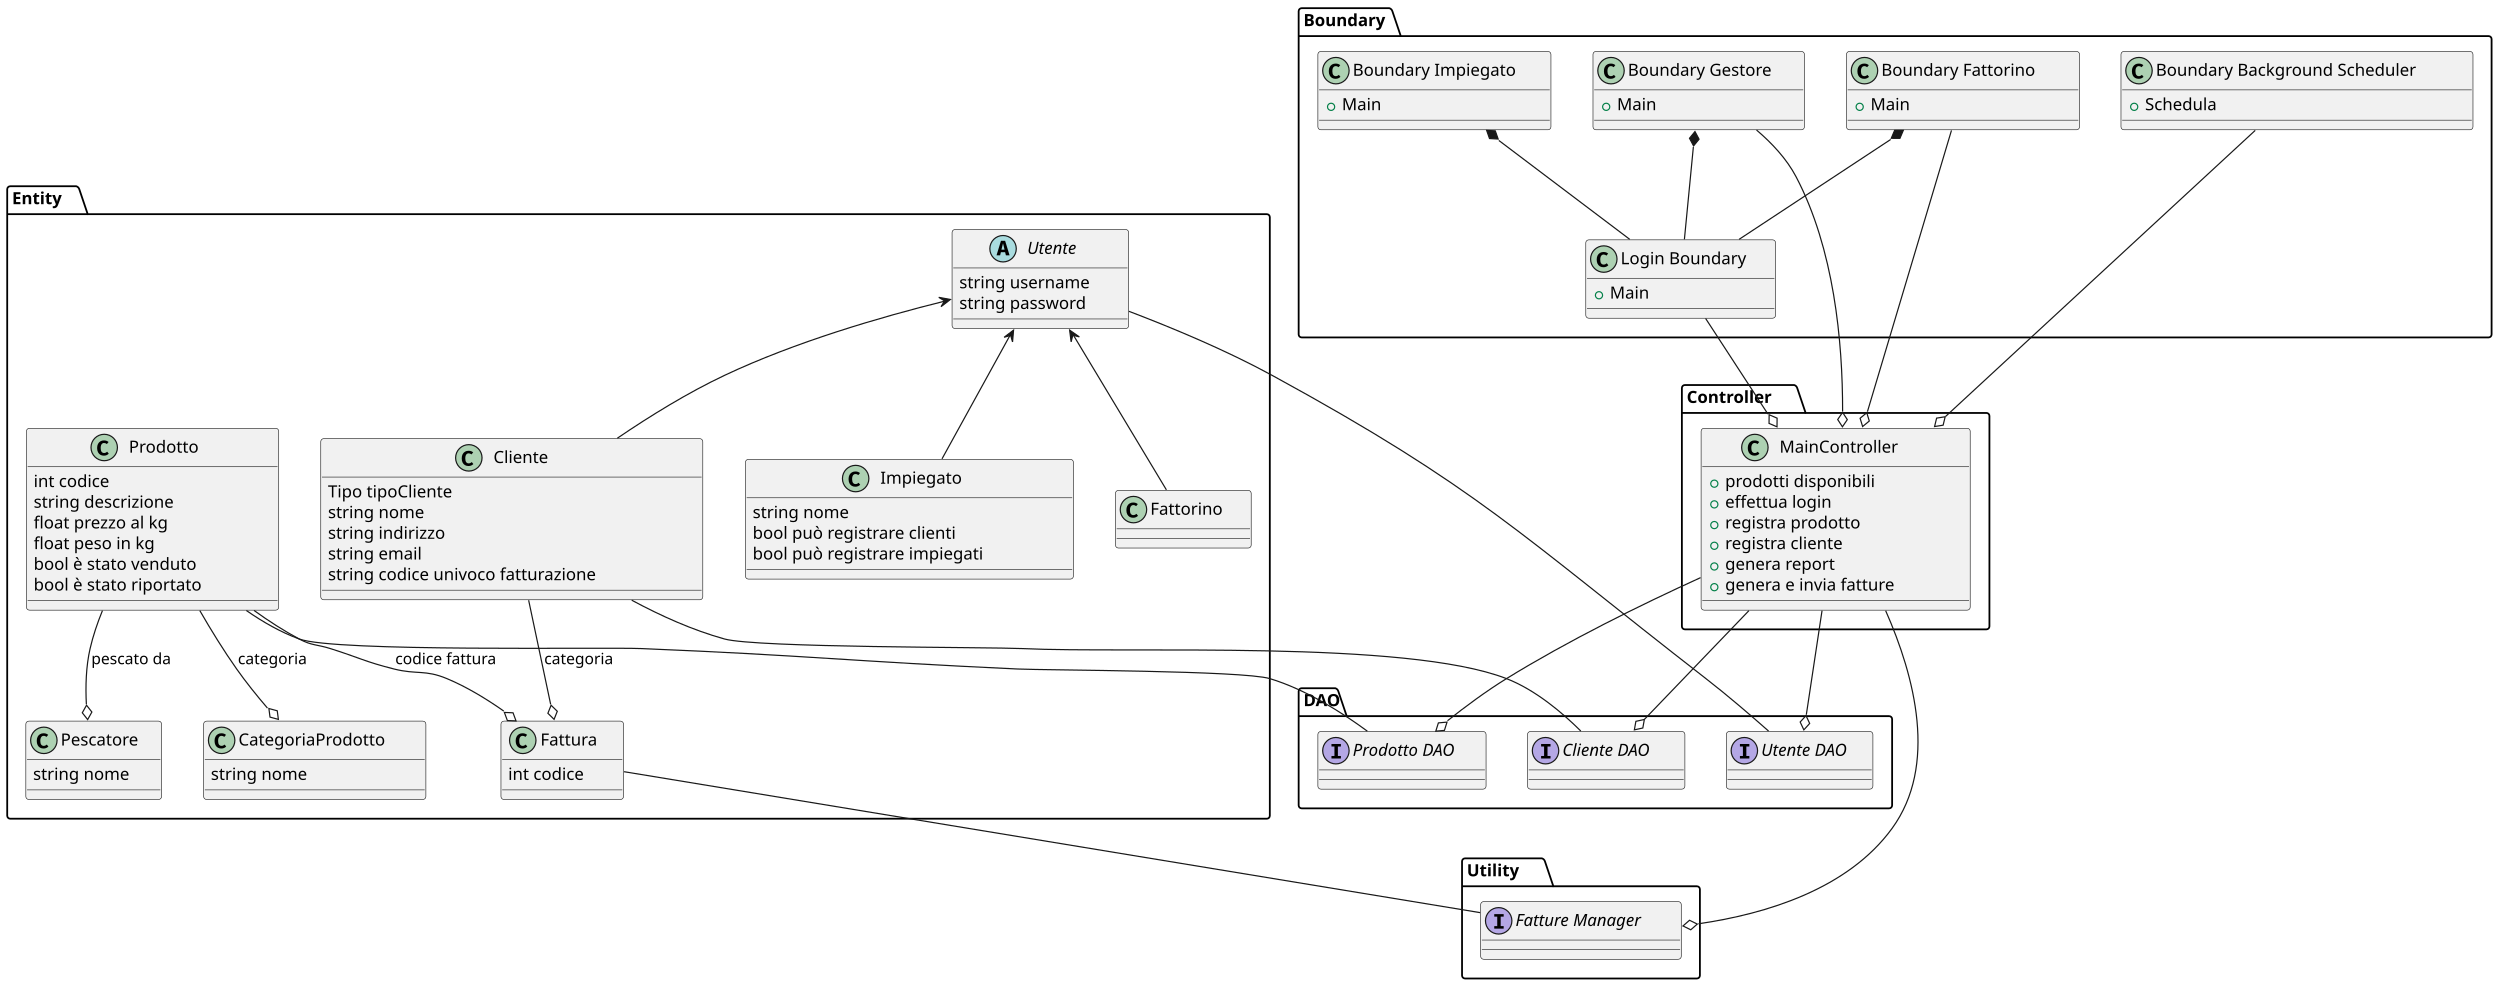
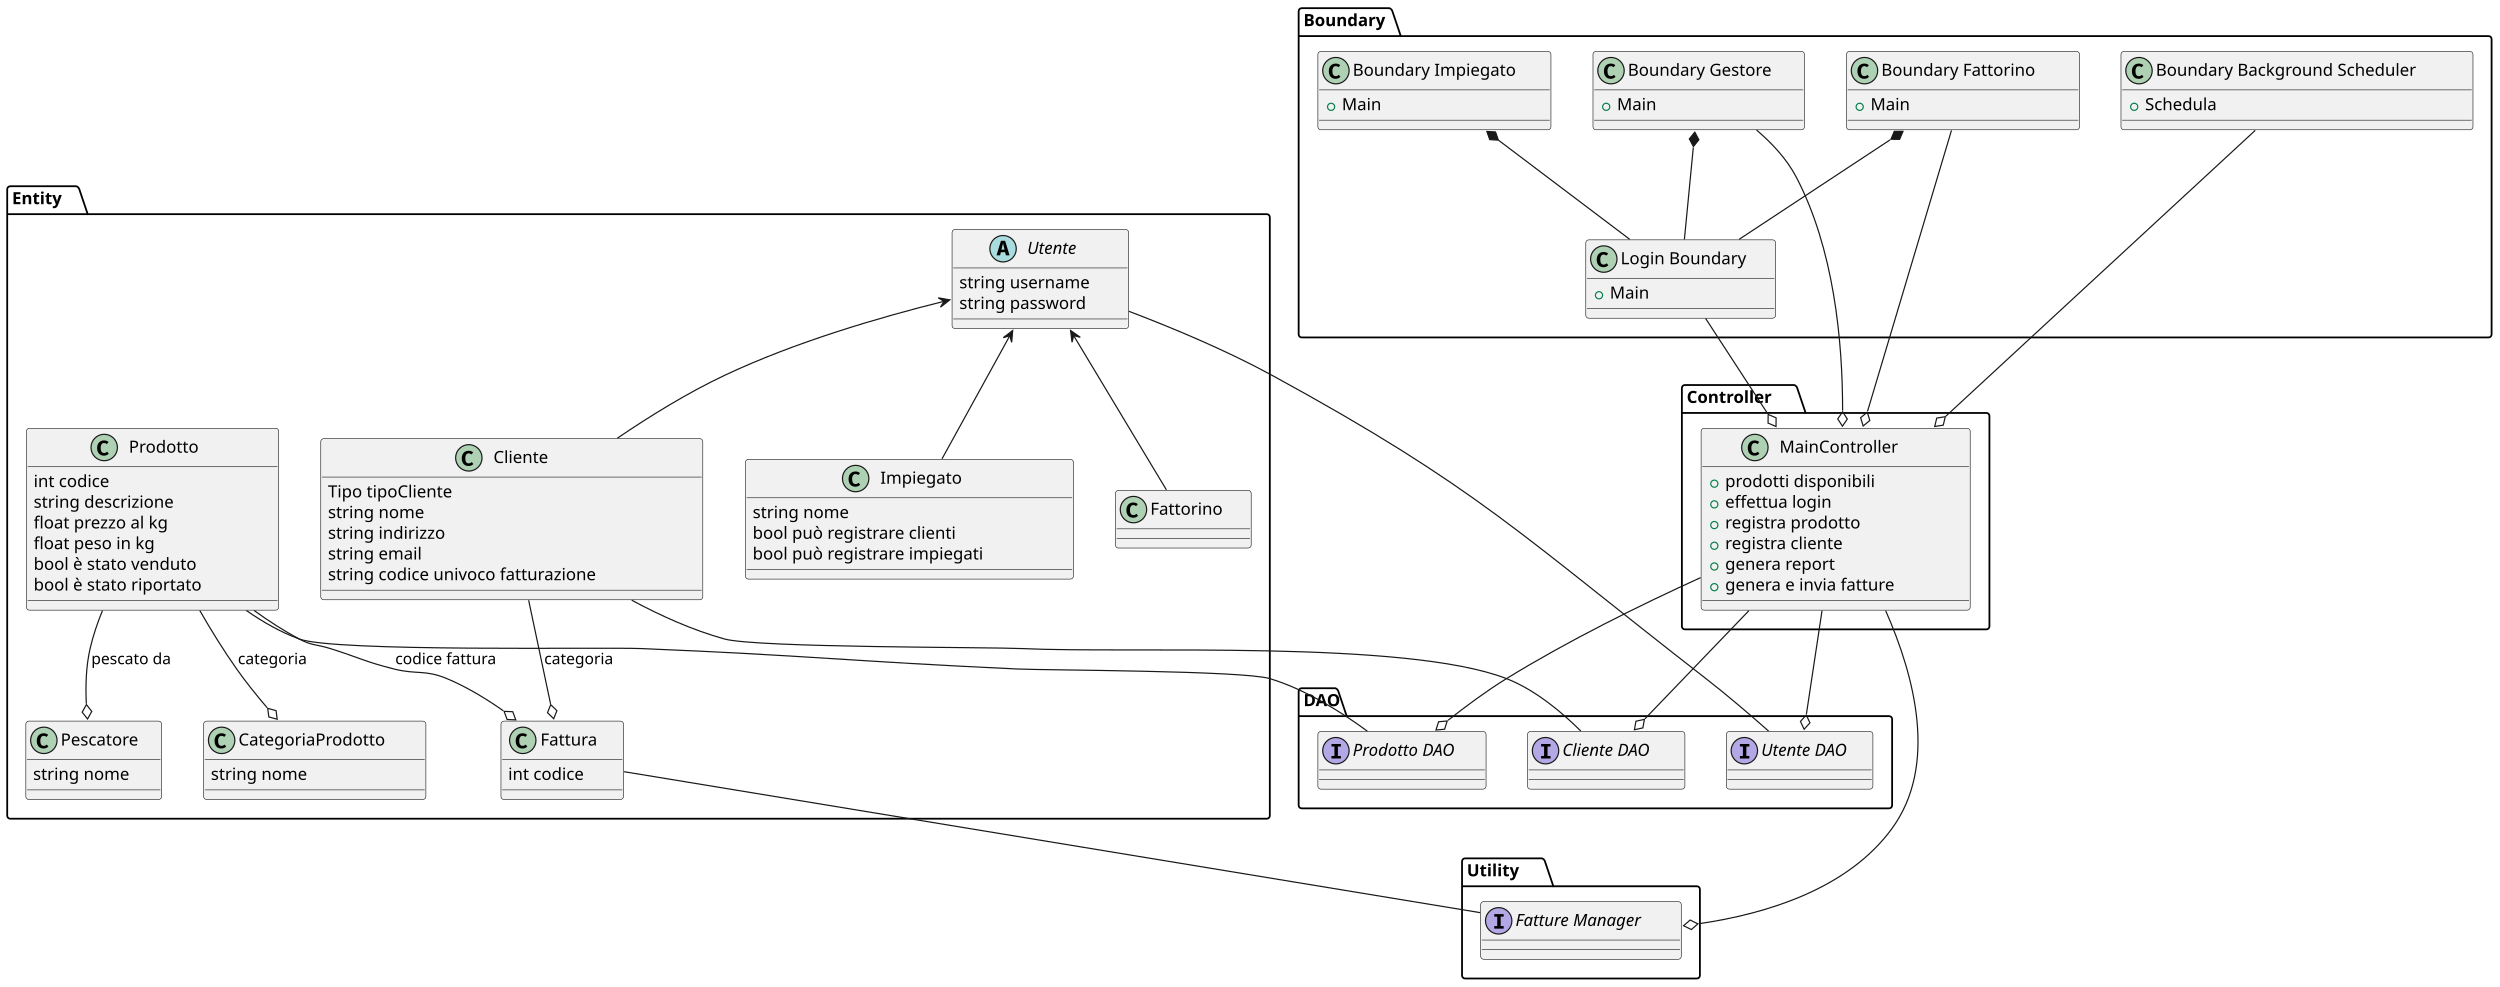
<svg xmlns="http://www.w3.org/2000/svg" contentStyleType="text/css" height="821px" preserveAspectRatio="none" style="width:2081px;height:821px;background:#FFFFFF;" version="1.1" viewBox="0 0 2081 821" width="2081px" zoomAndPan="magnify">
  <defs />
  <g>
    <g id="cluster_Entity">
      <path d="M8.5,155.038 L63.5,155.038 A3.75,3.75 0 0 1 66,157.538 L73,178.268 L1054.5,178.268 A2.5,2.5 0 0 1 1057,180.768 L1057,678.998 A2.5,2.5 0 0 1 1054.5,681.498 L8.5,681.498 A2.5,2.5 0 0 1 6,678.998 L6,157.538 A2.5,2.5 0 0 1 8.5,155.038 " fill="none" style="stroke:#000000;stroke-width:1.5;" />
      <line style="stroke:#000000;stroke-width:1.5;" x1="6" x2="73" y1="178.268" y2="178.268" />
      <text fill="#000000" font-family="sans-serif" font-size="14" font-weight="bold" lengthAdjust="spacing" textLength="54" x="10" y="169.961">Entity</text>
    </g>
    <g id="cluster_Boundary">
      <path d="M1083.5,6.808 L1156.5,6.808 A3.75,3.75 0 0 1 1159,9.308 L1166,30.038 L2071.5,30.038 A2.5,2.5 0 0 1 2074,32.538 L2074,278.378 A2.5,2.5 0 0 1 2071.5,280.878 L1083.5,280.878 A2.5,2.5 0 0 1 1081,278.378 L1081,9.308 A2.5,2.5 0 0 1 1083.5,6.808 " fill="none" style="stroke:#000000;stroke-width:1.5;" />
      <line style="stroke:#000000;stroke-width:1.5;" x1="1081" x2="1166" y1="30.038" y2="30.038" />
      <text fill="#000000" font-family="sans-serif" font-size="14" font-weight="bold" lengthAdjust="spacing" textLength="72" x="1085" y="21.731">Boundary</text>
    </g>
    <g id="cluster_Controller">
      <path d="M1402.5,320.498 L1493.5,320.498 A3.75,3.75 0 0 1 1496,322.998 L1503,343.728 L1653.5,343.728 A2.5,2.5 0 0 1 1656,346.228 L1656,521.378 A2.5,2.5 0 0 1 1653.5,523.878 L1402.5,523.878 A2.5,2.5 0 0 1 1400,521.378 L1400,322.998 A2.5,2.5 0 0 1 1402.5,320.498 " fill="none" style="stroke:#000000;stroke-width:1.5;" />
      <line style="stroke:#000000;stroke-width:1.5;" x1="1400" x2="1503" y1="343.728" y2="343.728" />
      <text fill="#000000" font-family="sans-serif" font-size="14" font-weight="bold" lengthAdjust="spacing" textLength="90" x="1404" y="335.421">Controller</text>
    </g>
    <g id="cluster_Utility">
      <path d="M1219.5,714.498 L1283.5,714.498 A3.75,3.75 0 0 1 1286,716.998 L1293,737.729 L1412.5,737.729 A2.5,2.5 0 0 1 1415,740.229 L1415,811.998 A2.5,2.5 0 0 1 1412.5,814.498 L1219.5,814.498 A2.5,2.5 0 0 1 1217,811.998 L1217,716.998 A2.5,2.5 0 0 1 1219.5,714.498 " fill="none" style="stroke:#000000;stroke-width:1.5;" />
      <line style="stroke:#000000;stroke-width:1.5;" x1="1217" x2="1293" y1="737.729" y2="737.729" />
      <text fill="#000000" font-family="sans-serif" font-size="14" font-weight="bold" lengthAdjust="spacing" textLength="63" x="1221" y="729.421">Utility</text>
    </g>
    <g id="cluster_DAO">
      <path d="M1083.5,572.878 L1111.5,572.878 A3.75,3.75 0 0 1 1114,575.378 L1121,596.109 L1572.5,596.109 A2.5,2.5 0 0 1 1575,598.609 L1575,670.378 A2.5,2.5 0 0 1 1572.5,672.878 L1083.5,672.878 A2.5,2.5 0 0 1 1081,670.378 L1081,575.378 A2.5,2.5 0 0 1 1083.5,572.878 " fill="none" style="stroke:#000000;stroke-width:1.5;" />
      <line style="stroke:#000000;stroke-width:1.5;" x1="1081" x2="1121" y1="596.109" y2="596.109" />
      <text fill="#000000" font-family="sans-serif" font-size="14" font-weight="bold" lengthAdjust="spacing" textLength="27" x="1085" y="587.801">DAO</text>
    </g>
    <g id="elem_CategoriaProdotto">
      <rect codeLine="2" fill="#F1F1F1" height="65.231" id="CategoriaProdotto" rx="2.5" ry="2.5" style="stroke:#181818;stroke-width:0.5;" width="185" x="169.5" y="600.268" />
      <ellipse cx="184.5" cy="616.268" fill="#ADD1B2" rx="11" ry="11" style="stroke:#181818;stroke-width:1.0;" />
      <path d="M184.234,610.377 Q185.547,610.377 186.453,610.721 Q187.359,611.065 188.125,611.69 L186.719,613.393 Q186.219,612.971 185.609,612.736 Q185.016,612.502 184.312,612.502 Q183.547,612.502 182.922,612.94 Q182.297,613.361 181.922,614.299 Q181.547,615.221 181.547,616.705 Q181.547,618.877 182.328,619.877 Q183.125,620.861 184.359,620.861 Q185.266,620.861 185.859,620.518 Q186.469,620.174 186.984,619.783 L188.281,621.44 Q187.594,622.111 186.594,622.596 Q185.609,623.065 184.203,623.065 Q182.562,623.065 181.297,622.346 Q180.031,621.611 179.312,620.19 Q178.594,618.768 178.594,616.705 Q178.594,614.674 179.328,613.268 Q180.078,611.846 181.359,611.111 Q182.641,610.377 184.234,610.377 Z " fill="#000000" />
      <text fill="#000000" font-family="sans-serif" font-size="14" lengthAdjust="spacing" textLength="153" x="198.5" y="620.575">CategoriaProdotto</text>
      <line style="stroke:#181818;stroke-width:0.5;" x1="170.5" x2="353.5" y1="632.268" y2="632.268" />
      <text fill="#000000" font-family="sans-serif" font-size="14" lengthAdjust="spacing" textLength="99" x="175.5" y="649.191">string nome</text>
      <line style="stroke:#181818;stroke-width:0.5;" x1="170.5" x2="353.5" y1="657.499" y2="657.499" />
    </g>
    <g id="elem_Utente">
      <rect codeLine="5" fill="#F1F1F1" height="82.462" id="Utente" rx="2.5" ry="2.5" style="stroke:#181818;stroke-width:0.5;" width="147" x="792.5" y="191.038" />
      <ellipse cx="834.95" cy="207.038" fill="#A9DCDF" rx="11" ry="11" style="stroke:#181818;stroke-width:1.0;" />
      <path d="M836.669,209.928 L833.138,209.928 L832.497,212.538 L829.513,212.538 L833.2,200.46 L836.669,200.46 L840.372,212.538 L837.309,212.538 L836.669,209.928 Z M833.591,207.85 L836.2,207.85 L834.903,202.506 L833.591,207.85 Z " fill="#000000" />
      <text fill="#000000" font-family="sans-serif" font-size="14" font-style="italic" lengthAdjust="spacing" textLength="54" x="855.05" y="211.345">Utente</text>
      <line style="stroke:#181818;stroke-width:0.5;" x1="793.5" x2="938.5" y1="223.038" y2="223.038" />
      <text fill="#000000" font-family="sans-serif" font-size="14" lengthAdjust="spacing" textLength="135" x="798.5" y="239.961">string username</text>
      <text fill="#000000" font-family="sans-serif" font-size="14" lengthAdjust="spacing" textLength="135" x="798.5" y="257.192">string password</text>
      <line style="stroke:#181818;stroke-width:0.5;" x1="793.5" x2="938.5" y1="265.499" y2="265.499" />
    </g>
    <g id="elem_Cliente">
      <rect codeLine="9" fill="#F1F1F1" height="134.154" id="Cliente" rx="2.5" ry="2.5" style="stroke:#181818;stroke-width:0.5;" width="318" x="267" y="365.118" />
      <ellipse cx="390.25" cy="381.118" fill="#ADD1B2" rx="11" ry="11" style="stroke:#181818;stroke-width:1.0;" />
      <path d="M389.984,375.227 Q391.297,375.227 392.203,375.571 Q393.109,375.915 393.875,376.54 L392.469,378.243 Q391.969,377.821 391.359,377.586 Q390.766,377.352 390.062,377.352 Q389.297,377.352 388.672,377.79 Q388.047,378.211 387.672,379.149 Q387.297,380.071 387.297,381.555 Q387.297,383.727 388.078,384.727 Q388.875,385.711 390.109,385.711 Q391.016,385.711 391.609,385.368 Q392.219,385.024 392.734,384.633 L394.031,386.29 Q393.344,386.961 392.344,387.446 Q391.359,387.915 389.953,387.915 Q388.312,387.915 387.047,387.196 Q385.781,386.461 385.062,385.04 Q384.344,383.618 384.344,381.555 Q384.344,379.524 385.078,378.118 Q385.828,376.696 387.109,375.961 Q388.391,375.227 389.984,375.227 Z " fill="#000000" />
      <text fill="#000000" font-family="sans-serif" font-size="14" lengthAdjust="spacing" textLength="63" x="410.75" y="385.425">Cliente</text>
      <line style="stroke:#181818;stroke-width:0.5;" x1="268" x2="584" y1="397.118" y2="397.118" />
      <text fill="#000000" font-family="sans-serif" font-size="14" lengthAdjust="spacing" textLength="144" x="273" y="414.041">Tipo tipoCliente</text>
      <text fill="#000000" font-family="sans-serif" font-size="14" lengthAdjust="spacing" textLength="99" x="273" y="431.272">string nome</text>
      <text fill="#000000" font-family="sans-serif" font-size="14" lengthAdjust="spacing" textLength="144" x="273" y="448.502">string indirizzo</text>
      <text fill="#000000" font-family="sans-serif" font-size="14" lengthAdjust="spacing" textLength="108" x="273" y="465.733">string email</text>
      <text fill="#000000" font-family="sans-serif" font-size="14" lengthAdjust="spacing" textLength="306" x="273" y="482.964">string codice univoco fatturazione</text>
      <line style="stroke:#181818;stroke-width:0.5;" x1="268" x2="584" y1="491.272" y2="491.272" />
    </g>
    <g id="elem_Impiegato">
      <rect codeLine="16" fill="#F1F1F1" height="99.692" id="Impiegato" rx="2.5" ry="2.5" style="stroke:#181818;stroke-width:0.5;" width="273" x="620.5" y="382.348" />
      <ellipse cx="712.25" cy="398.348" fill="#ADD1B2" rx="11" ry="11" style="stroke:#181818;stroke-width:1.0;" />
      <path d="M711.984,392.457 Q713.297,392.457 714.203,392.801 Q715.109,393.145 715.875,393.77 L714.469,395.473 Q713.969,395.051 713.359,394.816 Q712.766,394.582 712.062,394.582 Q711.297,394.582 710.672,395.02 Q710.047,395.441 709.672,396.379 Q709.297,397.301 709.297,398.785 Q709.297,400.957 710.078,401.957 Q710.875,402.941 712.109,402.941 Q713.016,402.941 713.609,402.598 Q714.219,402.254 714.734,401.863 L716.031,403.52 Q715.344,404.191 714.344,404.676 Q713.359,405.145 711.953,405.145 Q710.312,405.145 709.047,404.426 Q707.781,403.691 707.062,402.27 Q706.344,400.848 706.344,398.785 Q706.344,396.754 707.078,395.348 Q707.828,393.926 709.109,393.191 Q710.391,392.457 711.984,392.457 Z " fill="#000000" />
      <text fill="#000000" font-family="sans-serif" font-size="14" lengthAdjust="spacing" textLength="81" x="732.75" y="402.655">Impiegato</text>
      <line style="stroke:#181818;stroke-width:0.5;" x1="621.5" x2="892.5" y1="414.348" y2="414.348" />
      <text fill="#000000" font-family="sans-serif" font-size="14" lengthAdjust="spacing" textLength="99" x="626.5" y="431.271">string nome</text>
      <text fill="#000000" font-family="sans-serif" font-size="14" lengthAdjust="spacing" textLength="243" x="626.5" y="448.502">bool può registrare clienti</text>
      <text fill="#000000" font-family="sans-serif" font-size="14" lengthAdjust="spacing" textLength="261" x="626.5" y="465.732">bool può registrare impiegati</text>
      <line style="stroke:#181818;stroke-width:0.5;" x1="621.5" x2="892.5" y1="474.04" y2="474.04" />
    </g>
    <g id="elem_Fattorino">
      <rect codeLine="21" fill="#F1F1F1" height="48" id="Fattorino" rx="2.5" ry="2.5" style="stroke:#181818;stroke-width:0.5;" width="113" x="928.5" y="408.188" />
      <ellipse cx="943.5" cy="424.188" fill="#ADD1B2" rx="11" ry="11" style="stroke:#181818;stroke-width:1.0;" />
      <path d="M943.234,418.297 Q944.547,418.297 945.453,418.641 Q946.359,418.985 947.125,419.61 L945.719,421.313 Q945.219,420.891 944.609,420.656 Q944.016,420.422 943.312,420.422 Q942.547,420.422 941.922,420.86 Q941.297,421.281 940.922,422.219 Q940.547,423.141 940.547,424.625 Q940.547,426.797 941.328,427.797 Q942.125,428.781 943.359,428.781 Q944.266,428.781 944.859,428.438 Q945.469,428.094 945.984,427.703 L947.281,429.36 Q946.594,430.031 945.594,430.516 Q944.609,430.985 943.203,430.985 Q941.562,430.985 940.297,430.266 Q939.031,429.531 938.312,428.11 Q937.594,426.688 937.594,424.625 Q937.594,422.594 938.328,421.188 Q939.078,419.766 940.359,419.031 Q941.641,418.297 943.234,418.297 Z " fill="#000000" />
      <text fill="#000000" font-family="sans-serif" font-size="14" lengthAdjust="spacing" textLength="81" x="957.5" y="428.495">Fattorino</text>
      <line style="stroke:#181818;stroke-width:0.5;" x1="929.5" x2="1040.5" y1="440.188" y2="440.188" />
      <line style="stroke:#181818;stroke-width:0.5;" x1="929.5" x2="1040.5" y1="448.188" y2="448.188" />
    </g>
    <g id="elem_Fattura">
      <rect codeLine="22" fill="#F1F1F1" height="65.231" id="Fattura" rx="2.5" ry="2.5" style="stroke:#181818;stroke-width:0.5;" width="102" x="417" y="600.268" />
      <ellipse cx="435.15" cy="616.268" fill="#ADD1B2" rx="11" ry="11" style="stroke:#181818;stroke-width:1.0;" />
      <path d="M434.884,610.377 Q436.197,610.377 437.103,610.721 Q438.009,611.065 438.775,611.69 L437.369,613.393 Q436.869,612.971 436.259,612.736 Q435.666,612.502 434.962,612.502 Q434.197,612.502 433.572,612.94 Q432.947,613.361 432.572,614.299 Q432.197,615.221 432.197,616.705 Q432.197,618.877 432.978,619.877 Q433.775,620.861 435.009,620.861 Q435.916,620.861 436.509,620.518 Q437.119,620.174 437.634,619.783 L438.931,621.44 Q438.244,622.111 437.244,622.596 Q436.259,623.065 434.853,623.065 Q433.212,623.065 431.947,622.346 Q430.681,621.611 429.962,620.19 Q429.244,618.768 429.244,616.705 Q429.244,614.674 429.978,613.268 Q430.728,611.846 432.009,611.111 Q433.291,610.377 434.884,610.377 Z " fill="#000000" />
      <text fill="#000000" font-family="sans-serif" font-size="14" lengthAdjust="spacing" textLength="63" x="449.85" y="620.575">Fattura</text>
      <line style="stroke:#181818;stroke-width:0.5;" x1="418" x2="518" y1="632.268" y2="632.268" />
      <text fill="#000000" font-family="sans-serif" font-size="14" lengthAdjust="spacing" textLength="90" x="423" y="649.191">int codice</text>
      <line style="stroke:#181818;stroke-width:0.5;" x1="418" x2="518" y1="657.499" y2="657.499" />
    </g>
    <g id="elem_Prodotto">
      <rect codeLine="25" fill="#F1F1F1" height="151.385" id="Prodotto" rx="2.5" ry="2.5" style="stroke:#181818;stroke-width:0.5;" width="210" x="22" y="356.498" />
      <ellipse cx="86.75" cy="372.498" fill="#ADD1B2" rx="11" ry="11" style="stroke:#181818;stroke-width:1.0;" />
      <path d="M86.484,366.607 Q87.797,366.607 88.703,366.951 Q89.609,367.295 90.375,367.92 L88.969,369.623 Q88.469,369.201 87.859,368.966 Q87.266,368.732 86.562,368.732 Q85.797,368.732 85.172,369.17 Q84.547,369.591 84.172,370.529 Q83.797,371.451 83.797,372.935 Q83.797,375.107 84.578,376.107 Q85.375,377.091 86.609,377.091 Q87.516,377.091 88.109,376.748 Q88.719,376.404 89.234,376.013 L90.531,377.67 Q89.844,378.341 88.844,378.826 Q87.859,379.295 86.453,379.295 Q84.812,379.295 83.547,378.576 Q82.281,377.841 81.562,376.42 Q80.844,374.998 80.844,372.935 Q80.844,370.904 81.578,369.498 Q82.328,368.076 83.609,367.341 Q84.891,366.607 86.484,366.607 Z " fill="#000000" />
      <text fill="#000000" font-family="sans-serif" font-size="14" lengthAdjust="spacing" textLength="72" x="107.25" y="376.805">Prodotto</text>
      <line style="stroke:#181818;stroke-width:0.5;" x1="23" x2="231" y1="388.498" y2="388.498" />
      <text fill="#000000" font-family="sans-serif" font-size="14" lengthAdjust="spacing" textLength="90" x="28" y="405.421">int codice</text>
      <text fill="#000000" font-family="sans-serif" font-size="14" lengthAdjust="spacing" textLength="162" x="28" y="422.652">string descrizione</text>
      <text fill="#000000" font-family="sans-serif" font-size="14" lengthAdjust="spacing" textLength="162" x="28" y="439.882">float prezzo al kg</text>
      <text fill="#000000" font-family="sans-serif" font-size="14" lengthAdjust="spacing" textLength="144" x="28" y="457.113">float peso in kg</text>
      <text fill="#000000" font-family="sans-serif" font-size="14" lengthAdjust="spacing" textLength="180" x="28" y="474.344">bool è stato venduto</text>
      <text fill="#000000" font-family="sans-serif" font-size="14" lengthAdjust="spacing" textLength="198" x="28" y="491.575">bool è stato riportato</text>
      <line style="stroke:#181818;stroke-width:0.5;" x1="23" x2="231" y1="499.882" y2="499.882" />
    </g>
    <g id="elem_Pescatore">
      <rect codeLine="34" fill="#F1F1F1" height="65.231" id="Pescatore" rx="2.5" ry="2.5" style="stroke:#181818;stroke-width:0.5;" width="113" x="21.5" y="600.268" />
      <ellipse cx="36.5" cy="616.268" fill="#ADD1B2" rx="11" ry="11" style="stroke:#181818;stroke-width:1.0;" />
      <path d="M36.234,610.377 Q37.547,610.377 38.453,610.721 Q39.359,611.065 40.125,611.69 L38.719,613.393 Q38.219,612.971 37.609,612.736 Q37.016,612.502 36.312,612.502 Q35.547,612.502 34.922,612.94 Q34.297,613.361 33.922,614.299 Q33.547,615.221 33.547,616.705 Q33.547,618.877 34.328,619.877 Q35.125,620.861 36.359,620.861 Q37.266,620.861 37.859,620.518 Q38.469,620.174 38.984,619.783 L40.281,621.44 Q39.594,622.111 38.594,622.596 Q37.609,623.065 36.203,623.065 Q34.562,623.065 33.297,622.346 Q32.031,621.611 31.312,620.19 Q30.594,618.768 30.594,616.705 Q30.594,614.674 31.328,613.268 Q32.078,611.846 33.359,611.111 Q34.641,610.377 36.234,610.377 Z " fill="#000000" />
      <text fill="#000000" font-family="sans-serif" font-size="14" lengthAdjust="spacing" textLength="81" x="50.5" y="620.575">Pescatore</text>
      <line style="stroke:#181818;stroke-width:0.5;" x1="22.5" x2="133.5" y1="632.268" y2="632.268" />
      <text fill="#000000" font-family="sans-serif" font-size="14" lengthAdjust="spacing" textLength="99" x="27.5" y="649.191">string nome</text>
      <line style="stroke:#181818;stroke-width:0.5;" x1="22.5" x2="133.5" y1="657.499" y2="657.499" />
    </g>
    <g id="elem_BoundaryBackgroundScheduler">
      <rect codeLine="50" fill="#F1F1F1" height="65.231" id="BoundaryBackgroundScheduler" rx="2.5" ry="2.5" style="stroke:#181818;stroke-width:0.5;" width="293" x="1765.5" y="42.808" />
      <ellipse cx="1780.5" cy="58.808" fill="#ADD1B2" rx="11" ry="11" style="stroke:#181818;stroke-width:1.0;" />
      <path d="M1780.234,52.917 Q1781.547,52.917 1782.453,53.261 Q1783.359,53.605 1784.125,54.23 L1782.719,55.933 Q1782.219,55.511 1781.609,55.276 Q1781.016,55.042 1780.312,55.042 Q1779.547,55.042 1778.922,55.48 Q1778.297,55.901 1777.922,56.839 Q1777.547,57.761 1777.547,59.245 Q1777.547,61.417 1778.328,62.417 Q1779.125,63.401 1780.359,63.401 Q1781.266,63.401 1781.859,63.058 Q1782.469,62.714 1782.984,62.323 L1784.281,63.98 Q1783.594,64.651 1782.594,65.136 Q1781.609,65.605 1780.203,65.605 Q1778.562,65.605 1777.297,64.886 Q1776.031,64.151 1775.312,62.73 Q1774.594,61.308 1774.594,59.245 Q1774.594,57.214 1775.328,55.808 Q1776.078,54.386 1777.359,53.651 Q1778.641,52.917 1780.234,52.917 Z " fill="#000000" />
      <text fill="#000000" font-family="sans-serif" font-size="14" lengthAdjust="spacing" textLength="261" x="1794.5" y="63.115">Boundary Background Scheduler</text>
      <line style="stroke:#181818;stroke-width:0.5;" x1="1766.5" x2="2057.5" y1="74.808" y2="74.808" />
      <ellipse cx="1776.5" cy="88.923" fill="none" rx="3" ry="3" style="stroke:#038048;stroke-width:1.0;" />
      <text fill="#000000" font-family="sans-serif" font-size="14" lengthAdjust="spacing" textLength="72" x="1785.5" y="91.731">Schedula</text>
      <line style="stroke:#181818;stroke-width:0.5;" x1="1766.5" x2="2057.5" y1="100.038" y2="100.038" />
    </g>
    <g id="elem_BuondaryImpiegato">
      <rect codeLine="53" fill="#F1F1F1" height="65.231" id="BuondaryImpiegato" rx="2.5" ry="2.5" style="stroke:#181818;stroke-width:0.5;" width="194" x="1097" y="42.808" />
      <ellipse cx="1112" cy="58.808" fill="#ADD1B2" rx="11" ry="11" style="stroke:#181818;stroke-width:1.0;" />
      <path d="M1111.734,52.917 Q1113.047,52.917 1113.953,53.261 Q1114.859,53.605 1115.625,54.23 L1114.219,55.933 Q1113.719,55.511 1113.109,55.276 Q1112.516,55.042 1111.812,55.042 Q1111.047,55.042 1110.422,55.48 Q1109.797,55.901 1109.422,56.839 Q1109.047,57.761 1109.047,59.245 Q1109.047,61.417 1109.828,62.417 Q1110.625,63.401 1111.859,63.401 Q1112.766,63.401 1113.359,63.058 Q1113.969,62.714 1114.484,62.323 L1115.781,63.98 Q1115.094,64.651 1114.094,65.136 Q1113.109,65.605 1111.703,65.605 Q1110.062,65.605 1108.797,64.886 Q1107.531,64.151 1106.812,62.73 Q1106.094,61.308 1106.094,59.245 Q1106.094,57.214 1106.828,55.808 Q1107.578,54.386 1108.859,53.651 Q1110.141,52.917 1111.734,52.917 Z " fill="#000000" />
      <text fill="#000000" font-family="sans-serif" font-size="14" lengthAdjust="spacing" textLength="162" x="1126" y="63.115">Boundary Impiegato</text>
      <line style="stroke:#181818;stroke-width:0.5;" x1="1098" x2="1290" y1="74.808" y2="74.808" />
      <ellipse cx="1108" cy="88.923" fill="none" rx="3" ry="3" style="stroke:#038048;stroke-width:1.0;" />
      <text fill="#000000" font-family="sans-serif" font-size="14" lengthAdjust="spacing" textLength="36" x="1117" y="91.731">Main</text>
      <line style="stroke:#181818;stroke-width:0.5;" x1="1098" x2="1290" y1="100.038" y2="100.038" />
    </g>
    <g id="elem_BoundaryGestore">
      <rect codeLine="56" fill="#F1F1F1" height="65.231" id="BoundaryGestore" rx="2.5" ry="2.5" style="stroke:#181818;stroke-width:0.5;" width="176" x="1326" y="42.808" />
      <ellipse cx="1341" cy="58.808" fill="#ADD1B2" rx="11" ry="11" style="stroke:#181818;stroke-width:1.0;" />
      <path d="M1340.734,52.917 Q1342.047,52.917 1342.953,53.261 Q1343.859,53.605 1344.625,54.23 L1343.219,55.933 Q1342.719,55.511 1342.109,55.276 Q1341.516,55.042 1340.812,55.042 Q1340.047,55.042 1339.422,55.48 Q1338.797,55.901 1338.422,56.839 Q1338.047,57.761 1338.047,59.245 Q1338.047,61.417 1338.828,62.417 Q1339.625,63.401 1340.859,63.401 Q1341.766,63.401 1342.359,63.058 Q1342.969,62.714 1343.484,62.323 L1344.781,63.98 Q1344.094,64.651 1343.094,65.136 Q1342.109,65.605 1340.703,65.605 Q1339.062,65.605 1337.797,64.886 Q1336.531,64.151 1335.812,62.73 Q1335.094,61.308 1335.094,59.245 Q1335.094,57.214 1335.828,55.808 Q1336.578,54.386 1337.859,53.651 Q1339.141,52.917 1340.734,52.917 Z " fill="#000000" />
      <text fill="#000000" font-family="sans-serif" font-size="14" lengthAdjust="spacing" textLength="144" x="1355" y="63.115">Boundary Gestore</text>
      <line style="stroke:#181818;stroke-width:0.5;" x1="1327" x2="1501" y1="74.808" y2="74.808" />
      <ellipse cx="1337" cy="88.923" fill="none" rx="3" ry="3" style="stroke:#038048;stroke-width:1.0;" />
      <text fill="#000000" font-family="sans-serif" font-size="14" lengthAdjust="spacing" textLength="36" x="1346" y="91.731">Main</text>
      <line style="stroke:#181818;stroke-width:0.5;" x1="1327" x2="1501" y1="100.038" y2="100.038" />
    </g>
    <g id="elem_BoundaryFattorino">
      <rect codeLine="59" fill="#F1F1F1" height="65.231" id="BoundaryFattorino" rx="2.5" ry="2.5" style="stroke:#181818;stroke-width:0.5;" width="194" x="1537" y="42.808" />
      <ellipse cx="1552" cy="58.808" fill="#ADD1B2" rx="11" ry="11" style="stroke:#181818;stroke-width:1.0;" />
      <path d="M1551.734,52.917 Q1553.047,52.917 1553.953,53.261 Q1554.859,53.605 1555.625,54.23 L1554.219,55.933 Q1553.719,55.511 1553.109,55.276 Q1552.516,55.042 1551.812,55.042 Q1551.047,55.042 1550.422,55.48 Q1549.797,55.901 1549.422,56.839 Q1549.047,57.761 1549.047,59.245 Q1549.047,61.417 1549.828,62.417 Q1550.625,63.401 1551.859,63.401 Q1552.766,63.401 1553.359,63.058 Q1553.969,62.714 1554.484,62.323 L1555.781,63.98 Q1555.094,64.651 1554.094,65.136 Q1553.109,65.605 1551.703,65.605 Q1550.062,65.605 1548.797,64.886 Q1547.531,64.151 1546.812,62.73 Q1546.094,61.308 1546.094,59.245 Q1546.094,57.214 1546.828,55.808 Q1547.578,54.386 1548.859,53.651 Q1550.141,52.917 1551.734,52.917 Z " fill="#000000" />
      <text fill="#000000" font-family="sans-serif" font-size="14" lengthAdjust="spacing" textLength="162" x="1566" y="63.115">Boundary Fattorino</text>
      <line style="stroke:#181818;stroke-width:0.5;" x1="1538" x2="1730" y1="74.808" y2="74.808" />
      <ellipse cx="1548" cy="88.923" fill="none" rx="3" ry="3" style="stroke:#038048;stroke-width:1.0;" />
      <text fill="#000000" font-family="sans-serif" font-size="14" lengthAdjust="spacing" textLength="36" x="1557" y="91.731">Main</text>
      <line style="stroke:#181818;stroke-width:0.5;" x1="1538" x2="1730" y1="100.038" y2="100.038" />
    </g>
    <g id="elem_LoginBoundary">
      <rect codeLine="62" fill="#F1F1F1" height="65.231" id="LoginBoundary" rx="2.5" ry="2.5" style="stroke:#181818;stroke-width:0.5;" width="158" x="1320" y="199.648" />
      <ellipse cx="1335" cy="215.648" fill="#ADD1B2" rx="11" ry="11" style="stroke:#181818;stroke-width:1.0;" />
      <path d="M1334.734,209.757 Q1336.047,209.757 1336.953,210.101 Q1337.859,210.445 1338.625,211.07 L1337.219,212.773 Q1336.719,212.351 1336.109,212.116 Q1335.516,211.882 1334.812,211.882 Q1334.047,211.882 1333.422,212.32 Q1332.797,212.741 1332.422,213.679 Q1332.047,214.601 1332.047,216.085 Q1332.047,218.257 1332.828,219.257 Q1333.625,220.241 1334.859,220.241 Q1335.766,220.241 1336.359,219.898 Q1336.969,219.554 1337.484,219.163 L1338.781,220.82 Q1338.094,221.491 1337.094,221.976 Q1336.109,222.445 1334.703,222.445 Q1333.062,222.445 1331.797,221.726 Q1330.531,220.991 1329.812,219.57 Q1329.094,218.148 1329.094,216.085 Q1329.094,214.054 1329.828,212.648 Q1330.578,211.226 1331.859,210.491 Q1333.141,209.757 1334.734,209.757 Z " fill="#000000" />
      <text fill="#000000" font-family="sans-serif" font-size="14" lengthAdjust="spacing" textLength="126" x="1349" y="219.955">Login Boundary</text>
      <line style="stroke:#181818;stroke-width:0.5;" x1="1321" x2="1477" y1="231.648" y2="231.648" />
      <ellipse cx="1331" cy="245.763" fill="none" rx="3" ry="3" style="stroke:#038048;stroke-width:1.0;" />
      <text fill="#000000" font-family="sans-serif" font-size="14" lengthAdjust="spacing" textLength="36" x="1340" y="248.571">Main</text>
      <line style="stroke:#181818;stroke-width:0.5;" x1="1321" x2="1477" y1="256.878" y2="256.878" />
    </g>
    <g id="elem_MainController">
      <rect codeLine="72" fill="#F1F1F1" height="151.385" id="MainController" rx="2.5" ry="2.5" style="stroke:#181818;stroke-width:0.5;" width="224" x="1416" y="356.498" />
      <ellipse cx="1460.75" cy="372.498" fill="#ADD1B2" rx="11" ry="11" style="stroke:#181818;stroke-width:1.0;" />
      <path d="M1460.484,366.607 Q1461.797,366.607 1462.703,366.951 Q1463.609,367.295 1464.375,367.92 L1462.969,369.623 Q1462.469,369.201 1461.859,368.966 Q1461.266,368.732 1460.562,368.732 Q1459.797,368.732 1459.172,369.17 Q1458.547,369.591 1458.172,370.529 Q1457.797,371.451 1457.797,372.935 Q1457.797,375.107 1458.578,376.107 Q1459.375,377.091 1460.609,377.091 Q1461.516,377.091 1462.109,376.748 Q1462.719,376.404 1463.234,376.013 L1464.531,377.67 Q1463.844,378.341 1462.844,378.826 Q1461.859,379.295 1460.453,379.295 Q1458.812,379.295 1457.547,378.576 Q1456.281,377.841 1455.562,376.42 Q1454.844,374.998 1454.844,372.935 Q1454.844,370.904 1455.578,369.498 Q1456.328,368.076 1457.609,367.341 Q1458.891,366.607 1460.484,366.607 Z " fill="#000000" />
      <text fill="#000000" font-family="sans-serif" font-size="14" lengthAdjust="spacing" textLength="126" x="1481.25" y="376.805">MainController</text>
      <line style="stroke:#181818;stroke-width:0.5;" x1="1417" x2="1639" y1="388.498" y2="388.498" />
      <ellipse cx="1427" cy="402.613" fill="none" rx="3" ry="3" style="stroke:#038048;stroke-width:1.0;" />
      <text fill="#000000" font-family="sans-serif" font-size="14" lengthAdjust="spacing" textLength="180" x="1436" y="405.421">prodotti disponibili</text>
      <ellipse cx="1427" cy="419.844" fill="none" rx="3" ry="3" style="stroke:#038048;stroke-width:1.0;" />
      <text fill="#000000" font-family="sans-serif" font-size="14" lengthAdjust="spacing" textLength="126" x="1436" y="422.652">effettua login</text>
      <ellipse cx="1427" cy="437.075" fill="none" rx="3" ry="3" style="stroke:#038048;stroke-width:1.0;" />
      <text fill="#000000" font-family="sans-serif" font-size="14" lengthAdjust="spacing" textLength="153" x="1436" y="439.882">registra prodotto</text>
      <ellipse cx="1427" cy="454.305" fill="none" rx="3" ry="3" style="stroke:#038048;stroke-width:1.0;" />
      <text fill="#000000" font-family="sans-serif" font-size="14" lengthAdjust="spacing" textLength="144" x="1436" y="457.113">registra cliente</text>
      <ellipse cx="1427" cy="471.536" fill="none" rx="3" ry="3" style="stroke:#038048;stroke-width:1.0;" />
      <text fill="#000000" font-family="sans-serif" font-size="14" lengthAdjust="spacing" textLength="117" x="1436" y="474.344">genera report</text>
      <ellipse cx="1427" cy="488.767" fill="none" rx="3" ry="3" style="stroke:#038048;stroke-width:1.0;" />
      <text fill="#000000" font-family="sans-serif" font-size="14" lengthAdjust="spacing" textLength="198" x="1436" y="491.575">genera e invia fatture</text>
      <line style="stroke:#181818;stroke-width:0.5;" x1="1417" x2="1639" y1="499.882" y2="499.882" />
    </g>
    <g id="elem_FattureManager">
      <rect codeLine="83" fill="#F1F1F1" height="48" id="FattureManager" rx="2.5" ry="2.5" style="stroke:#181818;stroke-width:0.5;" width="167" x="1232.5" y="750.498" />
      <ellipse cx="1247.5" cy="766.498" fill="#B4A7E5" rx="11" ry="11" style="stroke:#181818;stroke-width:1.0;" />
      <path d="M1251.656,760.92 L1251.656,763.013 L1249.156,763.013 L1249.156,770.904 L1251.656,770.904 L1251.656,772.998 L1243.812,772.998 L1243.812,770.904 L1246.297,770.904 L1246.297,763.013 L1243.812,763.013 L1243.812,760.92 L1251.656,760.92 Z " fill="#000000" />
      <text fill="#000000" font-family="sans-serif" font-size="14" font-style="italic" lengthAdjust="spacing" textLength="135" x="1261.5" y="770.805">Fatture Manager</text>
      <line style="stroke:#181818;stroke-width:0.5;" x1="1233.5" x2="1398.5" y1="782.498" y2="782.498" />
      <line style="stroke:#181818;stroke-width:0.5;" x1="1233.5" x2="1398.5" y1="790.498" y2="790.498" />
    </g>
    <g id="elem_ClienteDAO">
      <rect codeLine="88" fill="#F1F1F1" height="48" id="ClienteDAO" rx="2.5" ry="2.5" style="stroke:#181818;stroke-width:0.5;" width="131" x="1271.5" y="608.878" />
      <ellipse cx="1286.5" cy="624.878" fill="#B4A7E5" rx="11" ry="11" style="stroke:#181818;stroke-width:1.0;" />
      <path d="M1290.656,619.3 L1290.656,621.393 L1288.156,621.393 L1288.156,629.284 L1290.656,629.284 L1290.656,631.378 L1282.812,631.378 L1282.812,629.284 L1285.297,629.284 L1285.297,621.393 L1282.812,621.393 L1282.812,619.3 L1290.656,619.3 Z " fill="#000000" />
      <text fill="#000000" font-family="sans-serif" font-size="14" font-style="italic" lengthAdjust="spacing" textLength="99" x="1300.5" y="629.185">Cliente DAO</text>
      <line style="stroke:#181818;stroke-width:0.5;" x1="1272.5" x2="1401.5" y1="640.878" y2="640.878" />
      <line style="stroke:#181818;stroke-width:0.5;" x1="1272.5" x2="1401.5" y1="648.878" y2="648.878" />
    </g>
    <g id="elem_ProdottoDAO">
      <rect codeLine="90" fill="#F1F1F1" height="48" id="ProdottoDAO" rx="2.5" ry="2.5" style="stroke:#181818;stroke-width:0.5;" width="140" x="1097" y="608.878" />
      <ellipse cx="1112" cy="624.878" fill="#B4A7E5" rx="11" ry="11" style="stroke:#181818;stroke-width:1.0;" />
      <path d="M1116.156,619.3 L1116.156,621.393 L1113.656,621.393 L1113.656,629.284 L1116.156,629.284 L1116.156,631.378 L1108.312,631.378 L1108.312,629.284 L1110.797,629.284 L1110.797,621.393 L1108.312,621.393 L1108.312,619.3 L1116.156,619.3 Z " fill="#000000" />
      <text fill="#000000" font-family="sans-serif" font-size="14" font-style="italic" lengthAdjust="spacing" textLength="108" x="1126" y="629.185">Prodotto DAO</text>
      <line style="stroke:#181818;stroke-width:0.5;" x1="1098" x2="1236" y1="640.878" y2="640.878" />
      <line style="stroke:#181818;stroke-width:0.5;" x1="1098" x2="1236" y1="648.878" y2="648.878" />
    </g>
    <g id="elem_UtenteDAO">
      <rect codeLine="92" fill="#F1F1F1" height="48" id="UtenteDAO" rx="2.5" ry="2.5" style="stroke:#181818;stroke-width:0.5;" width="122" x="1437" y="608.878" />
      <ellipse cx="1452" cy="624.878" fill="#B4A7E5" rx="11" ry="11" style="stroke:#181818;stroke-width:1.0;" />
      <path d="M1456.156,619.3 L1456.156,621.393 L1453.656,621.393 L1453.656,629.284 L1456.156,629.284 L1456.156,631.378 L1448.312,631.378 L1448.312,629.284 L1450.797,629.284 L1450.797,621.393 L1448.312,621.393 L1448.312,619.3 L1456.156,619.3 Z " fill="#000000" />
      <text fill="#000000" font-family="sans-serif" font-size="14" font-style="italic" lengthAdjust="spacing" textLength="90" x="1466" y="629.185">Utente DAO</text>
      <line style="stroke:#181818;stroke-width:0.5;" x1="1438" x2="1558" y1="640.878" y2="640.878" />
      <line style="stroke:#181818;stroke-width:0.5;" x1="1438" x2="1558" y1="648.878" y2="648.878" />
    </g>
    <g id="link_Utente_Cliente">
-       <path codeLine="38" d="M786.36,250.678 C732.99,263.918 661.96,284.618 603,312.498 C572.56,326.888 541.4,346.048 513.87,364.768 " fill="none" id="Utente-backto-Cliente" style="stroke:#181818;stroke-width:1.0;" />
-       <polygon fill="#181818" points="791.12,249.258,781.428,247.506,786.263,250.444,783.325,255.278,791.12,249.258" style="stroke:#181818;stroke-width:1.0;" />
+       <path codeLine="38" d="M786.04,250.758 C732.7,263.998 661.84,284.678 603,312.498 C572.56,326.888 541.4,346.048 513.87,364.768 " fill="none" id="Utente-backto-Cliente" style="stroke:#181818;stroke-width:1.0;" />
+       <polygon fill="#181818" points="790.65,249.618,780.953,247.893,785.796,250.817,782.872,255.66,790.65,249.618" style="stroke:#181818;stroke-width:1.0;" />
    </g>
    <g id="link_Utente_Impiegato">
-       <path codeLine="39" d="M840.79,279.038 C823.82,309.848 801.47,350.448 784.12,381.958 " fill="none" id="Utente-backto-Impiegato" style="stroke:#181818;stroke-width:1.0;" />
-       <polygon fill="#181818" points="843.68,274.798,835.836,280.753,841.269,279.178,842.844,284.611,843.68,274.798" style="stroke:#181818;stroke-width:1.0;" />
+       <path codeLine="39" d="M840.58,279.428 C823.64,310.188 801.4,350.578 784.12,381.958 " fill="none" id="Utente-backto-Impiegato" style="stroke:#181818;stroke-width:1.0;" />
+       <polygon fill="#181818" points="842.95,275.128,835.106,281.083,840.539,279.508,842.114,284.941,842.95,275.128" style="stroke:#181818;stroke-width:1.0;" />
    </g>
    <g id="link_Utente_Fattorino">
-       <path codeLine="40" d="M893.27,278.618 C917.46,318.868 951.85,376.048 970.91,407.748 " fill="none" id="Utente-backto-Fattorino" style="stroke:#181818;stroke-width:1.0;" />
-       <polygon fill="#181818" points="890.37,274.798,891.609,284.568,892.959,279.075,898.453,280.425,890.37,274.798" style="stroke:#181818;stroke-width:1.0;" />
+       <path codeLine="40" d="M893.56,279.108 C917.74,319.328 951.93,376.178 970.91,407.748 " fill="none" id="Utente-backto-Fattorino" style="stroke:#181818;stroke-width:1.0;" />
+       <polygon fill="#181818" points="891.15,275.098,892.365,284.871,893.729,279.381,899.219,280.745,891.15,275.098" style="stroke:#181818;stroke-width:1.0;" />
    </g>
    <g id="link_Prodotto_CategoriaProdotto">
-       <path codeLine="42" d="M166.31,508.248 C175.76,524.658 186.26,541.658 197,556.878 C204.74,567.858 213.79,579.098 222.64,589.428 " fill="none" id="Prodotto-to-CategoriaProdotto" style="stroke:#181818;stroke-width:1.0;" />
-       <polygon fill="none" points="231.72,598.808,230.781,591.658,223.821,589.774,224.759,596.924,231.72,598.808" style="stroke:#181818;stroke-width:1.0;" />
+       <path codeLine="42" d="M166.31,508.248 C175.76,524.658 186.26,541.658 197,556.878 C204.66,567.738 213.6,578.858 222.36,589.098 " fill="none" id="Prodotto-to-CategoriaProdotto" style="stroke:#181818;stroke-width:1.0;" />
+       <polygon fill="none" points="230.73,598.668,229.792,591.518,222.831,589.634,223.769,596.784,230.73,598.668" style="stroke:#181818;stroke-width:1.0;" />
      <text fill="#000000" font-family="sans-serif" font-size="13" lengthAdjust="spacing" textLength="72" x="198" y="552.878">categoria</text>
    </g>
    <g id="link_Prodotto_Fattura">
-       <path codeLine="43" d="M211.44,508.138 C223.56,516.888 236.26,525.098 249,531.878 C259.67,537.568 263.47,536.258 275,539.878 C298.6,547.298 304,550.878 328,556.878 C347.28,561.708 353.65,557.238 372,564.878 C388.43,571.728 404.86,581.728 419.36,591.928 " fill="none" id="Prodotto-to-Fattura" style="stroke:#181818;stroke-width:1.0;" />
-       <polygon fill="none" points="429.54,600.098,427.049,593.331,419.844,593.027,422.335,599.794,429.54,600.098" style="stroke:#181818;stroke-width:1.0;" />
+       <path codeLine="43" d="M211.44,508.138 C223.56,516.888 236.26,525.098 249,531.878 C259.67,537.568 263.47,536.258 275,539.878 C298.6,547.298 304,550.878 328,556.878 C347.28,561.708 353.65,557.238 372,564.878 C388.27,571.658 404.53,581.528 418.93,591.628 " fill="none" id="Prodotto-to-Fattura" style="stroke:#181818;stroke-width:1.0;" />
+       <polygon fill="none" points="429.32,599.208,426.829,592.441,419.624,592.137,422.115,598.904,429.32,599.208" style="stroke:#181818;stroke-width:1.0;" />
      <text fill="#000000" font-family="sans-serif" font-size="13" lengthAdjust="spacing" textLength="112" x="329" y="552.878">codice fattura</text>
    </g>
    <g id="link_Prodotto_Pescatore">
-       <path codeLine="44" d="M85.27,508.278 C81.05,518.638 77.43,529.338 75,539.878 C71.57,554.748 71.12,571.328 71.89,586.268 " fill="none" id="Prodotto-to-Pescatore" style="stroke:#181818;stroke-width:1.0;" />
-       <polygon fill="none" points="72.96,598.988,76.48,592.694,72.023,587.024,68.504,593.318,72.96,598.988" style="stroke:#181818;stroke-width:1.0;" />
+       <path codeLine="44" d="M85.27,508.278 C81.05,518.638 77.43,529.338 75,539.878 C71.6,554.598 71.13,570.988 71.87,585.808 " fill="none" id="Prodotto-to-Pescatore" style="stroke:#181818;stroke-width:1.0;" />
+       <polygon fill="none" points="72.85,598.478,76.383,592.192,71.94,586.512,68.406,592.798,72.85,598.478" style="stroke:#181818;stroke-width:1.0;" />
      <text fill="#000000" font-family="sans-serif" font-size="13" lengthAdjust="spacing" textLength="80" x="76" y="552.878">pescato da</text>
    </g>
    <g id="link_Cliente_Fattura">
-       <path codeLine="46" d="M440.04,499.628 C446.06,528.088 452.93,560.608 458.36,586.288 " fill="none" id="Cliente-to-Fattura" style="stroke:#181818;stroke-width:1.0;" />
-       <polygon fill="none" points="461.21,598.778,463.885,592.081,458.733,587.036,456.058,593.733,461.21,598.778" style="stroke:#181818;stroke-width:1.0;" />
+       <path codeLine="46" d="M440.04,499.628 C446.03,527.958 452.87,560.308 458.29,585.928 " fill="none" id="Cliente-to-Fattura" style="stroke:#181818;stroke-width:1.0;" />
+       <polygon fill="none" points="460.9,598.288,463.566,591.588,458.407,586.549,455.741,593.25,460.9,598.288" style="stroke:#181818;stroke-width:1.0;" />
      <text fill="#000000" font-family="sans-serif" font-size="13" lengthAdjust="spacing" textLength="72" x="453" y="552.878">categoria</text>
    </g>
    <g id="link_BuondaryImpiegato_LoginBoundary">
      <path codeLine="66" d="M1247.62,116.918 C1281.61,142.598 1324.98,175.358 1356.58,199.228 " fill="none" id="BuondaryImpiegato-backto-LoginBoundary" style="stroke:#181818;stroke-width:1.0;" />
-       <polygon fill="#181818" points="1237.48,108.508,1239.859,115.315,1247.058,115.737,1244.679,108.93,1237.48,108.508" style="stroke:#181818;stroke-width:1.0;" />
+       <polygon fill="#181818" points="1237.68,109.418,1240.058,116.226,1247.256,116.649,1244.879,109.841,1237.68,109.418" style="stroke:#181818;stroke-width:1.0;" />
    </g>
    <g id="link_BoundaryGestore_LoginBoundary">
-       <path codeLine="67" d="M1409.55,122.378 C1407.15,147.118 1404.26,177.018 1402.1,199.228 " fill="none" id="BoundaryGestore-backto-LoginBoundary" style="stroke:#181818;stroke-width:1.0;" />
-       <polygon fill="#181818" points="1410.89,109.508,1406.329,115.093,1409.73,121.451,1414.291,115.866,1410.89,109.508" style="stroke:#181818;stroke-width:1.0;" />
+       <path codeLine="67" d="M1409.51,122.728 C1407.12,147.398 1404.25,177.118 1402.1,199.228 " fill="none" id="BoundaryGestore-backto-LoginBoundary" style="stroke:#181818;stroke-width:1.0;" />
+       <polygon fill="#181818" points="1410.75,110.008,1406.189,115.593,1409.59,121.951,1414.151,116.366,1410.75,110.008" style="stroke:#181818;stroke-width:1.0;" />
    </g>
    <g id="link_BoundaryFattorino_LoginBoundary">
-       <path codeLine="68" d="M1573.8,116.088 C1534.65,141.888 1484.24,175.098 1447.63,199.228 " fill="none" id="BoundaryFattorino-backto-LoginBoundary" style="stroke:#181818;stroke-width:1.0;" />
-       <polygon fill="#181818" points="1584.31,108.508,1577.099,108.47,1574.291,115.112,1581.502,115.15,1584.31,108.508" style="stroke:#181818;stroke-width:1.0;" />
+       <path codeLine="68" d="M1573.3,116.418 C1534.21,142.168 1484.09,175.198 1447.63,199.228 " fill="none" id="BoundaryFattorino-backto-LoginBoundary" style="stroke:#181818;stroke-width:1.0;" />
+       <polygon fill="#181818" points="1584.04,109.338,1576.829,109.294,1574.015,115.933,1581.226,115.977,1584.04,109.338" style="stroke:#181818;stroke-width:1.0;" />
    </g>
    <g id="link_LoginBoundary_MainController">
-       <path codeLine="96" d="M1419.73,265.068 C1433.81,286.678 1453.17,316.378 1471.62,344.688 " fill="none" id="LoginBoundary-to-MainController" style="stroke:#181818;stroke-width:1.0;" />
-       <polygon fill="none" points="1479.18,355.288,1479.257,348.077,1472.63,345.233,1472.553,352.443,1479.18,355.288" style="stroke:#181818;stroke-width:1.0;" />
+       <path codeLine="96" d="M1419.73,265.068 C1433.75,286.578 1453,316.108 1471.38,344.318 " fill="none" id="LoginBoundary-to-MainController" style="stroke:#181818;stroke-width:1.0;" />
+       <polygon fill="none" points="1478.36,355.028,1478.432,347.817,1471.804,344.977,1471.732,352.187,1478.36,355.028" style="stroke:#181818;stroke-width:1.0;" />
    </g>
    <g id="link_BoundaryBackgroundScheduler_MainController">
-       <path codeLine="97" d="M1877.25,108.528 C1819.56,161.828 1702.21,270.248 1619.5,346.658 " fill="none" id="BoundaryBackgroundScheduler-to-MainController" style="stroke:#181818;stroke-width:1.0;" />
-       <polygon fill="none" points="1610.34,355.048,1617.462,353.92,1619.161,346.912,1612.039,348.039,1610.34,355.048" style="stroke:#181818;stroke-width:1.0;" />
+       <path codeLine="97" d="M1877.25,108.528 C1819.62,161.768 1702.44,270.028 1619.75,346.418 " fill="none" id="BoundaryBackgroundScheduler-to-MainController" style="stroke:#181818;stroke-width:1.0;" />
+       <polygon fill="none" points="1610.45,355.018,1617.572,353.885,1619.265,346.875,1612.143,348.008,1610.45,355.018" style="stroke:#181818;stroke-width:1.0;" />
    </g>
    <g id="link_BoundaryGestore_MainController">
-       <path codeLine="98" d="M1462.14,108.248 C1474.84,119.038 1487.18,132.178 1495,147.038 C1526.6,207.038 1533.88,283.878 1533.79,342.528 " fill="none" id="BoundaryGestore-to-MainController" style="stroke:#181818;stroke-width:1.0;" />
-       <polygon fill="none" points="1533.63,355.258,1537.696,349.302,1533.762,343.258,1529.696,349.214,1533.63,355.258" style="stroke:#181818;stroke-width:1.0;" />
+       <path codeLine="98" d="M1462.14,108.248 C1474.84,119.038 1487.18,132.178 1495,147.038 C1526.47,206.788 1533.82,283.238 1533.79,341.778 " fill="none" id="BoundaryGestore-to-MainController" style="stroke:#181818;stroke-width:1.0;" />
+       <polygon fill="none" points="1533.65,354.748,1537.716,348.792,1533.782,342.748,1529.716,348.704,1533.65,354.748" style="stroke:#181818;stroke-width:1.0;" />
    </g>
    <g id="link_BoundaryFattorino_MainController">
-       <path codeLine="99" d="M1624.41,108.528 C1608.76,160.908 1577.2,266.508 1554.45,342.668 " fill="none" id="BoundaryFattorino-to-MainController" style="stroke:#181818;stroke-width:1.0;" />
-       <polygon fill="none" points="1550.45,355.048,1555.998,350.441,1553.879,343.548,1548.331,348.155,1550.45,355.048" style="stroke:#181818;stroke-width:1.0;" />
+       <path codeLine="99" d="M1624.41,108.528 C1608.79,160.798 1577.33,266.078 1554.59,342.188 " fill="none" id="BoundaryFattorino-to-MainController" style="stroke:#181818;stroke-width:1.0;" />
+       <polygon fill="none" points="1550.89,354.598,1556.438,349.991,1554.319,343.098,1548.771,347.705,1550.89,354.598" style="stroke:#181818;stroke-width:1.0;" />
    </g>
    <g id="link_MainController_FattureManager">
-       <path codeLine="101" d="M1569.62,508.338 C1593.92,563.328 1613.04,637.168 1575,689.498 C1538.34,739.918 1470.72,760.688 1413.77,768.968 " fill="none" id="MainController-to-FattureManager" style="stroke:#181818;stroke-width:1.0;" />
-       <polygon fill="none" points="1400.92,770.768,1407.388,773.957,1412.819,769.213,1406.351,766.024,1400.92,770.768" style="stroke:#181818;stroke-width:1.0;" />
+       <path codeLine="101" d="M1569.62,508.338 C1593.92,563.328 1613.04,637.168 1575,689.498 C1538.42,739.818 1471.01,760.598 1414.13,768.918 " fill="none" id="MainController-to-FattureManager" style="stroke:#181818;stroke-width:1.0;" />
+       <polygon fill="none" points="1401.42,770.578,1407.888,773.766,1413.319,769.021,1406.85,765.833,1401.42,770.578" style="stroke:#181818;stroke-width:1.0;" />
    </g>
    <g id="link_MainController_ClienteDAO">
-       <path codeLine="103" d="M1455.79,508.308 C1425.84,539.458 1392.64,574.008 1368.97,598.628 " fill="none" id="MainController-to-ClienteDAO" style="stroke:#181818;stroke-width:1.0;" />
-       <polygon fill="none" points="1360.44,607.538,1367.482,605.986,1368.759,598.889,1361.717,600.441,1360.44,607.538" style="stroke:#181818;stroke-width:1.0;" />
+       <path codeLine="103" d="M1455.79,508.308 C1425.98,539.328 1392.93,573.698 1369.28,598.298 " fill="none" id="MainController-to-ClienteDAO" style="stroke:#181818;stroke-width:1.0;" />
+       <polygon fill="none" points="1360.49,607.448,1367.532,605.896,1368.809,598.799,1361.767,600.351,1360.49,607.448" style="stroke:#181818;stroke-width:1.0;" />
    </g>
    <g id="link_MainController_ProdottoDAO">
-       <path codeLine="104" d="M1415.56,480.818 C1364.9,503.888 1305.11,533.398 1254,564.878 C1237.19,575.238 1219.73,588.188 1204.91,599.928 " fill="none" id="MainController-to-ProdottoDAO" style="stroke:#181818;stroke-width:1.0;" />
-       <polygon fill="none" points="1195.15,608.618,1202.332,607.97,1204.496,601.091,1197.314,601.739,1195.15,608.618" style="stroke:#181818;stroke-width:1.0;" />
+       <path codeLine="104" d="M1415.56,480.818 C1364.9,503.888 1305.11,533.398 1254,564.878 C1237.35,575.138 1220.08,587.938 1205.35,599.588 " fill="none" id="MainController-to-ProdottoDAO" style="stroke:#181818;stroke-width:1.0;" />
+       <polygon fill="none" points="1195.32,607.668,1202.502,607.015,1204.661,600.134,1197.479,600.788,1195.32,607.668" style="stroke:#181818;stroke-width:1.0;" />
    </g>
    <g id="link_MainController_UtenteDAO">
-       <path codeLine="105" d="M1516.66,508.308 C1512.19,537.928 1507.25,570.618 1503.58,594.928 " fill="none" id="MainController-to-UtenteDAO" style="stroke:#181818;stroke-width:1.0;" />
-       <polygon fill="none" points="1501.52,607.538,1506.372,602.203,1503.315,595.673,1498.463,601.007,1501.52,607.538" style="stroke:#181818;stroke-width:1.0;" />
+       <path codeLine="105" d="M1516.66,508.308 C1512.23,537.658 1507.34,570.008 1503.68,594.248 " fill="none" id="MainController-to-UtenteDAO" style="stroke:#181818;stroke-width:1.0;" />
+       <polygon fill="none" points="1501.75,607.038,1506.602,601.703,1503.543,595.172,1498.691,600.507,1501.75,607.038" style="stroke:#181818;stroke-width:1.0;" />
    </g>
    <g id="link_Cliente_ClienteDAO">
      <path codeLine="107" d="M525.83,499.598 C550.14,512.678 576.72,524.598 603,531.878 C629.57,539.248 823.46,538.588 851,539.878 C940.63,544.108 1170.36,532.388 1254,564.878 C1277.99,574.208 1300.4,593.158 1315.87,608.528 " fill="none" id="Cliente-ClienteDAO" style="stroke:#181818;stroke-width:1.0;" />
    </g>
    <g id="link_Prodotto_ProdottoDAO">
      <path codeLine="108" d="M205.07,508.188 C218.82,517.778 233.67,526.218 249,531.878 C278.71,542.868 502.35,538.578 534,539.878 C673.2,545.618 707.83,550.448 847,556.878 C870.33,557.958 1034.64,558.148 1057,564.878 C1086.97,573.908 1117.06,593.098 1138.18,608.638 " fill="none" id="Prodotto-ProdottoDAO" style="stroke:#181818;stroke-width:1.0;" />
    </g>
    <g id="link_Utente_UtenteDAO">
      <path codeLine="109" d="M939.7,259.128 C976.43,273.108 1021.01,291.748 1059,312.498 C1230.82,406.328 1265.33,444.868 1420,564.878 C1437.91,578.778 1457.25,595.378 1472.19,608.578 " fill="none" id="Utente-UtenteDAO" style="stroke:#181818;stroke-width:1.0;" />
    </g>
    <g id="link_Fattura_FattureManager">
      <path codeLine="110" d="M519.45,642.358 C661.11,665.678 1057.83,730.988 1232.1,759.688 " fill="none" id="Fattura-FattureManager" style="stroke:#181818;stroke-width:1.0;" />
    </g>
  </g>
</svg>
